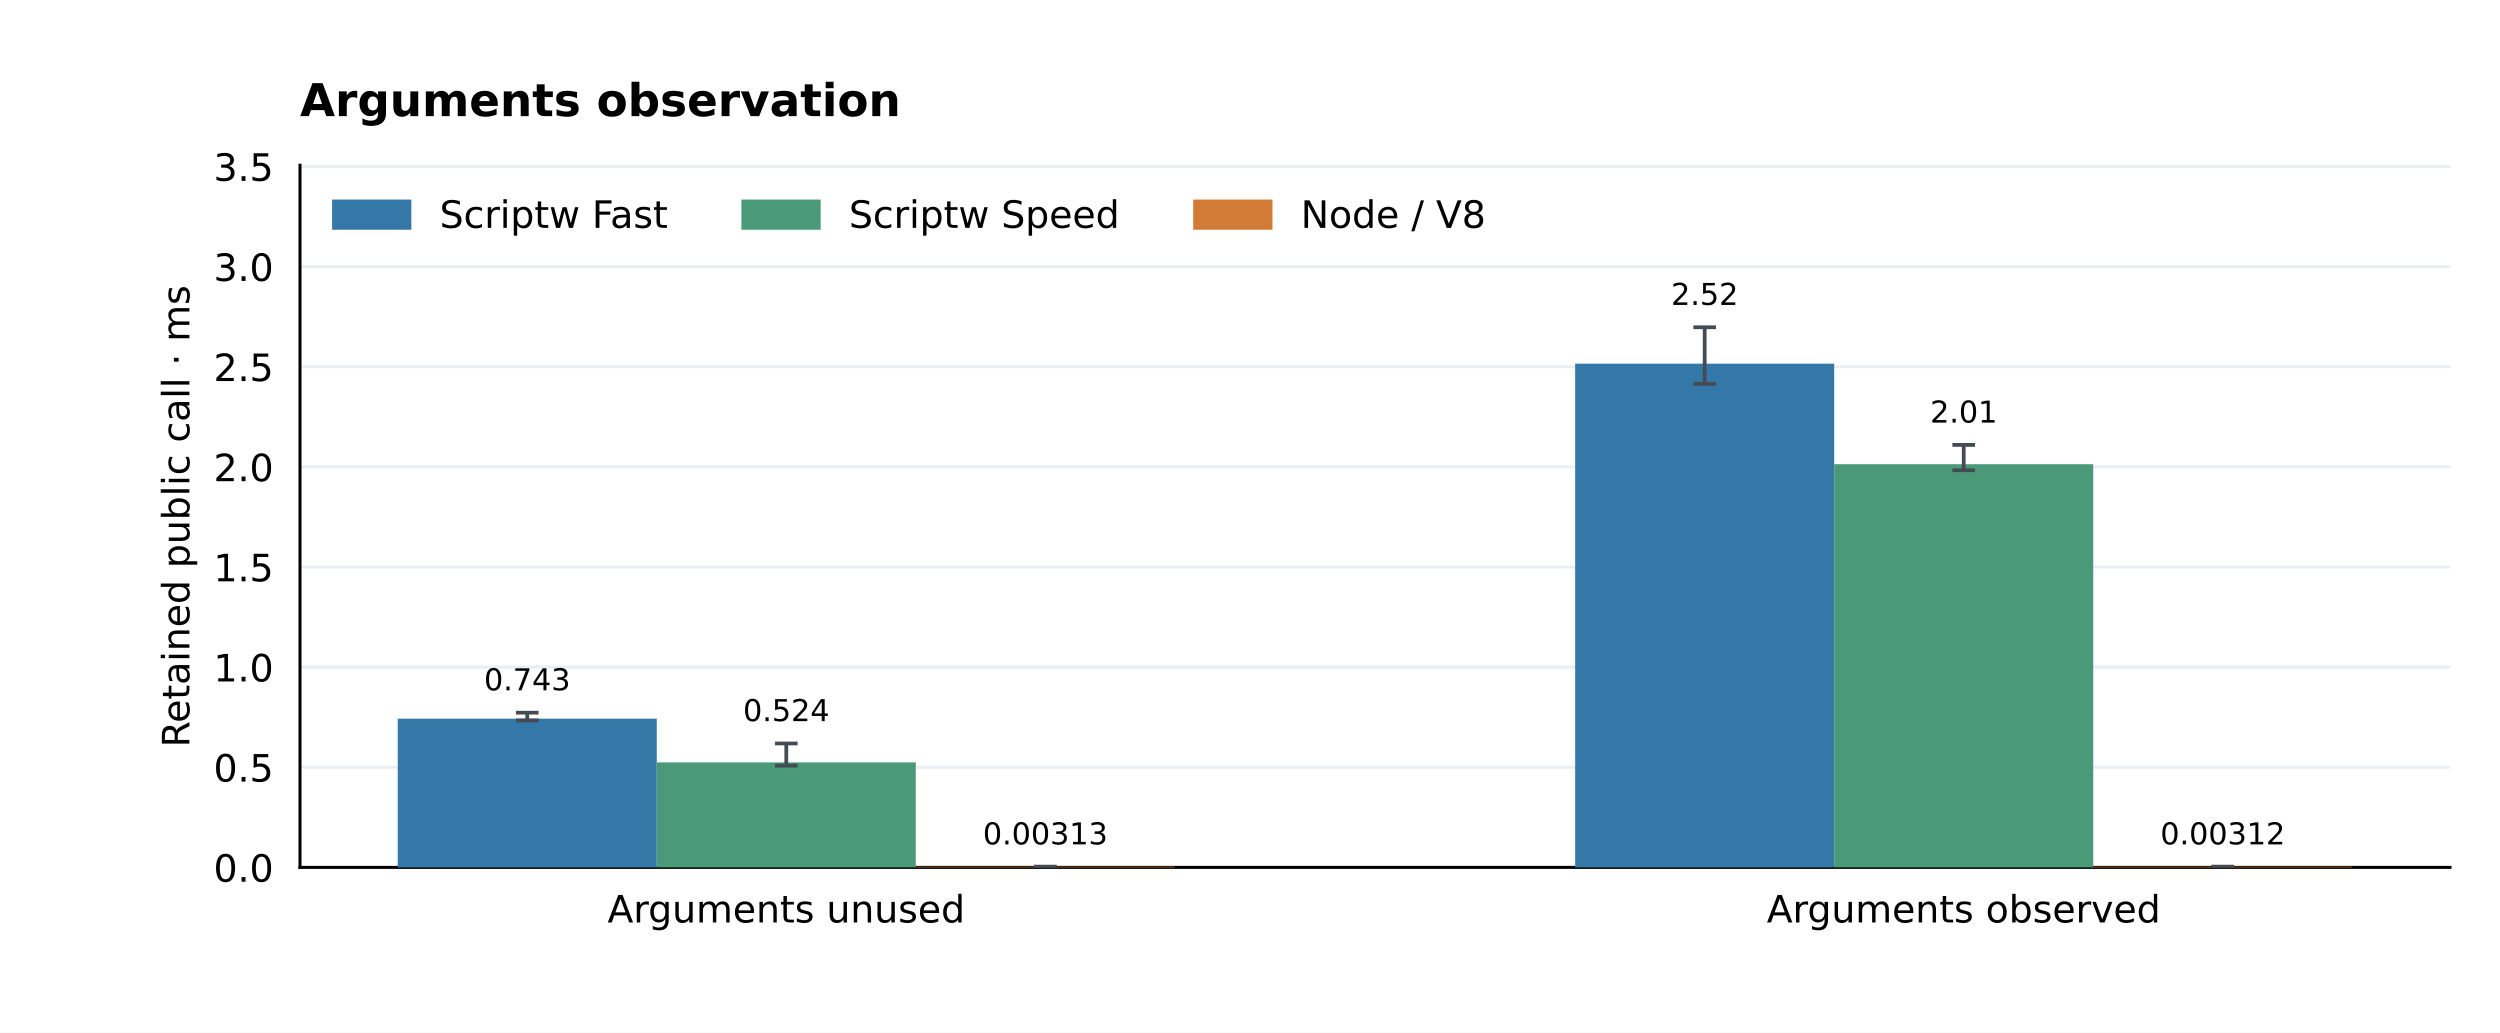
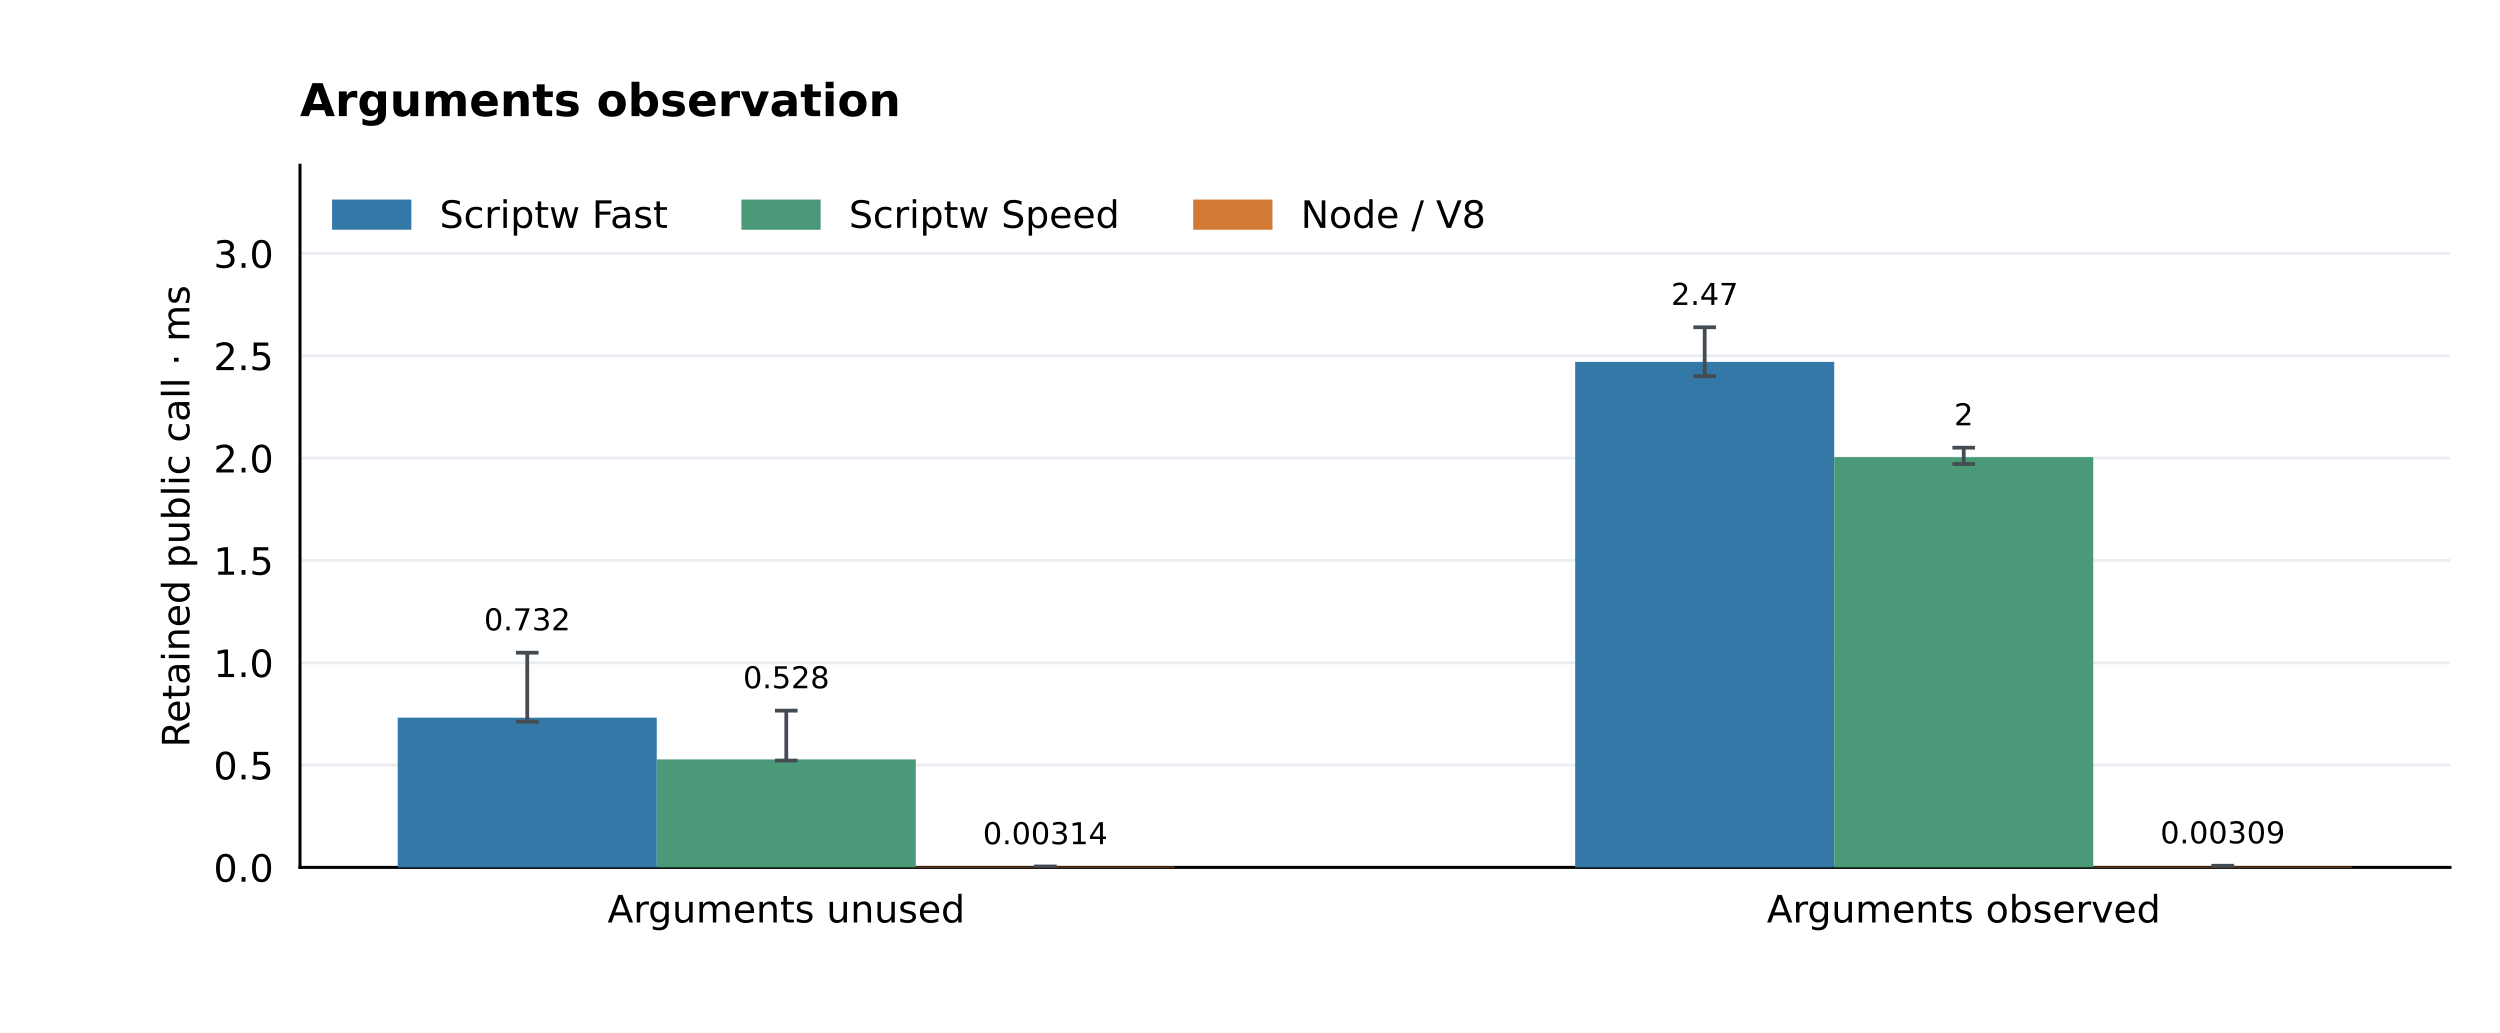
<svg xmlns="http://www.w3.org/2000/svg" xmlns:xlink="http://www.w3.org/1999/xlink" width="662.4pt" height="273.6pt" viewBox="0 0 662.4 273.6" version="1.1">
  <defs>
    <style type="text/css">*{stroke-linejoin: round; stroke-linecap: butt}</style>
  </defs>
  <g id="figure_1">
    <g id="patch_1">
      <path d="M 0 273.6 L 662.4 273.6 L 662.4 0 L 0 0 z " style="fill: #ffffff" />
    </g>
    <g id="axes_1">
      <g id="patch_2">
        <path d="M 79.488 229.824 L 649.152 229.824 L 649.152 43.776 L 79.488 43.776 z " style="fill: #ffffff" />
      </g>
      <g id="matplotlib.axis_1">
        <g id="xtick_1">
          <g id="line2d_1" />
          <g id="text_1">
            <text style="font-size: 10px; font-family: 'DejaVu Sans'; text-anchor: middle" x="208.333" y="244.422" transform="rotate(-0 208.3331 244.4224)">Arguments unused</text>
          </g>
        </g>
        <g id="xtick_2">
          <g id="line2d_2" />
          <g id="text_2">
            <text style="font-size: 10px; font-family: 'DejaVu Sans'; text-anchor: middle" x="520.307" y="244.422" transform="rotate(-0 520.3069 244.4224)">Arguments observed</text>
          </g>
        </g>
      </g>
      <g id="matplotlib.axis_2">
        <g id="ytick_1">
          <g id="line2d_3">
            <path d="M 79.488 229.824 L 649.152 229.824 " clip-path="url(#p1d729bc3f9)" style="fill: none; stroke: #eaeef2; stroke-width: 0.8; stroke-linecap: square" />
          </g>
          <g id="line2d_4" />
          <g id="text_3">
            <text style="font-size: 10px; font-family: 'DejaVu Sans'; text-anchor: end" x="72.488" y="233.623" transform="rotate(-0 72.488 233.6228)">0.0</text>
          </g>
        </g>
        <g id="ytick_2">
          <g id="line2d_5">
-             <path d="M 79.488 203.294 L 649.152 203.294 " clip-path="url(#p1d729bc3f9)" style="fill: none; stroke: #eaeef2; stroke-width: 0.8; stroke-linecap: square" />
+             <path d="M 79.488 202.713 L 649.152 202.713 " clip-path="url(#p1d729bc3f9)" style="fill: none; stroke: #eaeef2; stroke-width: 0.8; stroke-linecap: square" />
          </g>
          <g id="line2d_6" />
          <g id="text_4">
-             <text style="font-size: 10px; font-family: 'DejaVu Sans'; text-anchor: end" x="72.488" y="207.093" transform="rotate(-0 72.488 207.0931)">0.5</text>
+             <text style="font-size: 10px; font-family: 'DejaVu Sans'; text-anchor: end" x="72.488" y="206.511" transform="rotate(-0 72.488 206.5114)">0.5</text>
          </g>
        </g>
        <g id="ytick_3">
          <g id="line2d_7">
-             <path d="M 79.488 176.765 L 649.152 176.765 " clip-path="url(#p1d729bc3f9)" style="fill: none; stroke: #eaeef2; stroke-width: 0.8; stroke-linecap: square" />
+             <path d="M 79.488 175.601 L 649.152 175.601 " clip-path="url(#p1d729bc3f9)" style="fill: none; stroke: #eaeef2; stroke-width: 0.8; stroke-linecap: square" />
          </g>
          <g id="line2d_8" />
          <g id="text_5">
-             <text style="font-size: 10px; font-family: 'DejaVu Sans'; text-anchor: end" x="72.488" y="180.563" transform="rotate(-0 72.488 180.5633)">1.0</text>
+             <text style="font-size: 10px; font-family: 'DejaVu Sans'; text-anchor: end" x="72.488" y="179.4" transform="rotate(-0 72.488 179.3999)">1.0</text>
          </g>
        </g>
        <g id="ytick_4">
          <g id="line2d_9">
-             <path d="M 79.488 150.235 L 649.152 150.235 " clip-path="url(#p1d729bc3f9)" style="fill: none; stroke: #eaeef2; stroke-width: 0.8; stroke-linecap: square" />
+             <path d="M 79.488 148.49 L 649.152 148.49 " clip-path="url(#p1d729bc3f9)" style="fill: none; stroke: #eaeef2; stroke-width: 0.8; stroke-linecap: square" />
          </g>
          <g id="line2d_10" />
          <g id="text_6">
-             <text style="font-size: 10px; font-family: 'DejaVu Sans'; text-anchor: end" x="72.488" y="154.034" transform="rotate(-0 72.488 154.0336)">1.5</text>
+             <text style="font-size: 10px; font-family: 'DejaVu Sans'; text-anchor: end" x="72.488" y="152.288" transform="rotate(-0 72.488 152.2884)">1.5</text>
          </g>
        </g>
        <g id="ytick_5">
          <g id="line2d_11">
-             <path d="M 79.488 123.705 L 649.152 123.705 " clip-path="url(#p1d729bc3f9)" style="fill: none; stroke: #eaeef2; stroke-width: 0.8; stroke-linecap: square" />
+             <path d="M 79.488 121.378 L 649.152 121.378 " clip-path="url(#p1d729bc3f9)" style="fill: none; stroke: #eaeef2; stroke-width: 0.8; stroke-linecap: square" />
          </g>
          <g id="line2d_12" />
          <g id="text_7">
-             <text style="font-size: 10px; font-family: 'DejaVu Sans'; text-anchor: end" x="72.488" y="127.504" transform="rotate(-0 72.488 127.5039)">2.0</text>
+             <text style="font-size: 10px; font-family: 'DejaVu Sans'; text-anchor: end" x="72.488" y="125.177" transform="rotate(-0 72.488 125.177)">2.0</text>
          </g>
        </g>
        <g id="ytick_6">
          <g id="line2d_13">
-             <path d="M 79.488 97.175 L 649.152 97.175 " clip-path="url(#p1d729bc3f9)" style="fill: none; stroke: #eaeef2; stroke-width: 0.8; stroke-linecap: square" />
+             <path d="M 79.488 94.267 L 649.152 94.267 " clip-path="url(#p1d729bc3f9)" style="fill: none; stroke: #eaeef2; stroke-width: 0.8; stroke-linecap: square" />
          </g>
          <g id="line2d_14" />
          <g id="text_8">
-             <text style="font-size: 10px; font-family: 'DejaVu Sans'; text-anchor: end" x="72.488" y="100.974" transform="rotate(-0 72.488 100.9741)">2.5</text>
+             <text style="font-size: 10px; font-family: 'DejaVu Sans'; text-anchor: end" x="72.488" y="98.065" transform="rotate(-0 72.488 98.06549)">2.5</text>
          </g>
        </g>
        <g id="ytick_7">
          <g id="line2d_15">
-             <path d="M 79.488 70.646 L 649.152 70.646 " clip-path="url(#p1d729bc3f9)" style="fill: none; stroke: #eaeef2; stroke-width: 0.8; stroke-linecap: square" />
+             <path d="M 79.488 67.155 L 649.152 67.155 " clip-path="url(#p1d729bc3f9)" style="fill: none; stroke: #eaeef2; stroke-width: 0.8; stroke-linecap: square" />
          </g>
          <g id="line2d_16" />
          <g id="text_9">
-             <text style="font-size: 10px; font-family: 'DejaVu Sans'; text-anchor: end" x="72.488" y="74.444" transform="rotate(-0 72.488 74.44437)">3.0</text>
-           </g>
-         </g>
-         <g id="ytick_8">
-           <g id="line2d_17">
-             <path d="M 79.488 44.116 L 649.152 44.116 " clip-path="url(#p1d729bc3f9)" style="fill: none; stroke: #eaeef2; stroke-width: 0.8; stroke-linecap: square" />
-           </g>
-           <g id="line2d_18" />
-           <g id="text_10">
-             <text style="font-size: 10px; font-family: 'DejaVu Sans'; text-anchor: end" x="72.488" y="47.915" transform="rotate(-0 72.488 47.91463)">3.5</text>
-           </g>
-         </g>
-         <g id="text_11">
+             <text style="font-size: 10px; font-family: 'DejaVu Sans'; text-anchor: end" x="72.488" y="70.954" transform="rotate(-0 72.488 70.95402)">3.0</text>
+           </g>
+         </g>
+         <g id="text_10">
          <text style="font-size: 10px; font-family: 'DejaVu Sans'; text-anchor: middle" x="50.183" y="136.8" transform="rotate(-90 50.18253 136.8)">Retained public call · ms</text>
        </g>
      </g>
      <g id="patch_3">
        <path d="M 79.488 229.824 L 79.488 43.776 " style="fill: none; stroke: #000000; stroke-width: 0.8; stroke-linejoin: miter; stroke-linecap: square" />
      </g>
      <g id="patch_4">
        <path d="M 79.488 229.824 L 649.152 229.824 " style="fill: none; stroke: #000000; stroke-width: 0.8; stroke-linejoin: miter; stroke-linecap: square" />
      </g>
      <g id="patch_5">
-         <path d="M 105.382 229.824 L 174.016 229.824 L 174.016 190.421 L 105.382 190.421 z " clip-path="url(#p1d729bc3f9)" style="fill: #3478a8" />
+         <path d="M 105.382 229.824 L 174.016 229.824 L 174.016 190.16 L 105.382 190.16 z " clip-path="url(#p1d729bc3f9)" style="fill: #3478a8" />
+       </g>
+       <g id="text_11">
+         <text style="font-size: 8px; font-family: 'DejaVu Sans'; text-anchor: middle" x="139.699" y="167.014" transform="rotate(-0 139.6989 167.0144)">0.732</text>
+       </g>
+       <g id="patch_6">
+         <path d="M 417.356 229.824 L 485.99 229.824 L 485.99 95.886 L 417.356 95.886 z " clip-path="url(#p1d729bc3f9)" style="fill: #3478a8" />
      </g>
      <g id="text_12">
-         <text style="font-size: 8px; font-family: 'DejaVu Sans'; text-anchor: middle" x="139.699" y="182.908" transform="rotate(-0 139.6989 182.9085)">0.743</text>
-       </g>
-       <g id="patch_6">
-         <path d="M 417.356 229.824 L 485.99 229.824 L 485.99 96.352 L 417.356 96.352 z " clip-path="url(#p1d729bc3f9)" style="fill: #3478a8" />
+         <text style="font-size: 8px; font-family: 'DejaVu Sans'; text-anchor: middle" x="451.673" y="80.788" transform="rotate(-0 451.6726 80.78828)">2.47</text>
+       </g>
+       <g id="patch_7">
+         <path d="M 174.016 229.824 L 242.65 229.824 L 242.65 201.218 L 174.016 201.218 z " clip-path="url(#p1d729bc3f9)" style="fill: #4a9a79" />
      </g>
      <g id="text_13">
-         <text style="font-size: 8px; font-family: 'DejaVu Sans'; text-anchor: middle" x="451.673" y="80.788" transform="rotate(-0 451.6726 80.78828)">2.52</text>
-       </g>
-       <g id="patch_7">
-         <path d="M 174.016 229.824 L 242.65 229.824 L 242.65 202.004 L 174.016 202.004 z " clip-path="url(#p1d729bc3f9)" style="fill: #4a9a79" />
+         <text style="font-size: 8px; font-family: 'DejaVu Sans'; text-anchor: middle" x="208.333" y="182.367" transform="rotate(-0 208.3331 182.367)">0.528</text>
+       </g>
+       <g id="patch_8">
+         <path d="M 485.99 229.824 L 554.624 229.824 L 554.624 121.121 L 485.99 121.121 z " clip-path="url(#p1d729bc3f9)" style="fill: #4a9a79" />
      </g>
      <g id="text_14">
-         <text style="font-size: 8px; font-family: 'DejaVu Sans'; text-anchor: middle" x="208.333" y="191.069" transform="rotate(-0 208.3331 191.0686)">0.524</text>
-       </g>
-       <g id="patch_8">
-         <path d="M 485.99 229.824 L 554.624 229.824 L 554.624 123 L 485.99 123 z " clip-path="url(#p1d729bc3f9)" style="fill: #4a9a79" />
+         <text style="font-size: 8px; font-family: 'DejaVu Sans'; text-anchor: middle" x="520.307" y="112.69" transform="rotate(-0 520.3069 112.6897)">2</text>
+       </g>
+       <g id="patch_9">
+         <path d="M 242.65 229.824 L 311.284 229.824 L 311.284 229.654 L 242.65 229.654 z " clip-path="url(#p1d729bc3f9)" style="fill: #d17b36" />
      </g>
      <g id="text_15">
-         <text style="font-size: 8px; font-family: 'DejaVu Sans'; text-anchor: middle" x="520.307" y="111.963" transform="rotate(-0 520.3069 111.9632)">2.01</text>
-       </g>
-       <g id="patch_9">
-         <path d="M 242.65 229.824 L 311.284 229.824 L 311.284 229.658 L 242.65 229.658 z " clip-path="url(#p1d729bc3f9)" style="fill: #d17b36" />
+         <text style="font-size: 8px; font-family: 'DejaVu Sans'; text-anchor: middle" x="276.967" y="223.683" transform="rotate(-0 276.9674 223.6827)">0.00314</text>
+       </g>
+       <g id="patch_10">
+         <path d="M 554.624 229.824 L 623.258 229.824 L 623.258 229.657 L 554.624 229.657 z " clip-path="url(#p1d729bc3f9)" style="fill: #d17b36" />
      </g>
      <g id="text_16">
-         <text style="font-size: 8px; font-family: 'DejaVu Sans'; text-anchor: middle" x="276.967" y="223.731" transform="rotate(-0 276.9674 223.731)">0.00313</text>
-       </g>
-       <g id="patch_10">
-         <path d="M 554.624 229.824 L 623.258 229.824 L 623.258 229.658 L 554.624 229.658 z " clip-path="url(#p1d729bc3f9)" style="fill: #d17b36" />
+         <text style="font-size: 8px; font-family: 'DejaVu Sans'; text-anchor: middle" x="588.941" y="223.465" transform="rotate(-0 588.9411 223.4654)">0.00309</text>
      </g>
      <g id="text_17">
-         <text style="font-size: 8px; font-family: 'DejaVu Sans'; text-anchor: middle" x="588.941" y="223.728" transform="rotate(-0 588.9411 223.7278)">0.00312</text>
-       </g>
-       <g id="text_18">
        <text style="font-weight: 700; font-size: 12px; font-family: 'DejaVu Sans'; text-anchor: start" x="79.488" y="30.776" transform="rotate(-0 79.488 30.776)">Arguments observation</text>
      </g>
      <g id="LineCollection_1">
-         <path d="M 139.699 190.886 L 139.699 188.83 " clip-path="url(#p1d729bc3f9)" style="fill: none; stroke: #444b52" />
-       </g>
-       <g id="line2d_19">
+         <path d="M 139.699 191.226 L 139.699 172.936 " clip-path="url(#p1d729bc3f9)" style="fill: none; stroke: #444b52" />
+       </g>
+       <g id="line2d_17">
        <defs>
          <path id="me3ca2cfee7" d="M 3 0 L -3 -0 " style="stroke: #444b52" />
        </defs>
        <g clip-path="url(#p1d729bc3f9)">
-           <use xlink:href="#me3ca2cfee7" x="139.699" y="190.886" style="fill: #1f77b4; stroke: #444b52" />
+           <use xlink:href="#me3ca2cfee7" x="139.699" y="191.226" style="fill: #1f77b4; stroke: #444b52" />
+         </g>
+       </g>
+       <g id="line2d_18">
+         <g clip-path="url(#p1d729bc3f9)">
+           <use xlink:href="#me3ca2cfee7" x="139.699" y="172.936" style="fill: #1f77b4; stroke: #444b52" />
+         </g>
+       </g>
+       <g id="LineCollection_2">
+         <path d="M 451.673 99.683 L 451.673 86.71 " clip-path="url(#p1d729bc3f9)" style="fill: none; stroke: #444b52" />
+       </g>
+       <g id="line2d_19">
+         <g clip-path="url(#p1d729bc3f9)">
+           <use xlink:href="#me3ca2cfee7" x="451.673" y="99.683" style="fill: #1f77b4; stroke: #444b52" />
        </g>
      </g>
      <g id="line2d_20">
        <g clip-path="url(#p1d729bc3f9)">
-           <use xlink:href="#me3ca2cfee7" x="139.699" y="188.83" style="fill: #1f77b4; stroke: #444b52" />
-         </g>
-       </g>
-       <g id="LineCollection_2">
-         <path d="M 451.673 101.702 L 451.673 86.71 " clip-path="url(#p1d729bc3f9)" style="fill: none; stroke: #444b52" />
+           <use xlink:href="#me3ca2cfee7" x="451.673" y="86.71" style="fill: #1f77b4; stroke: #444b52" />
+         </g>
+       </g>
+       <g id="LineCollection_3">
+         <path d="M 208.333 201.517 L 208.333 188.289 " clip-path="url(#p1d729bc3f9)" style="fill: none; stroke: #444b52" />
      </g>
      <g id="line2d_21">
        <g clip-path="url(#p1d729bc3f9)">
-           <use xlink:href="#me3ca2cfee7" x="451.673" y="101.702" style="fill: #1f77b4; stroke: #444b52" />
+           <use xlink:href="#me3ca2cfee7" x="208.333" y="201.517" style="fill: #1f77b4; stroke: #444b52" />
        </g>
      </g>
      <g id="line2d_22">
        <g clip-path="url(#p1d729bc3f9)">
-           <use xlink:href="#me3ca2cfee7" x="451.673" y="86.71" style="fill: #1f77b4; stroke: #444b52" />
-         </g>
-       </g>
-       <g id="LineCollection_3">
-         <path d="M 208.333 202.866 L 208.333 196.99 " clip-path="url(#p1d729bc3f9)" style="fill: none; stroke: #444b52" />
+           <use xlink:href="#me3ca2cfee7" x="208.333" y="188.289" style="fill: #1f77b4; stroke: #444b52" />
+         </g>
+       </g>
+       <g id="LineCollection_4">
+         <path d="M 520.307 122.94 L 520.307 118.612 " clip-path="url(#p1d729bc3f9)" style="fill: none; stroke: #444b52" />
      </g>
      <g id="line2d_23">
        <g clip-path="url(#p1d729bc3f9)">
-           <use xlink:href="#me3ca2cfee7" x="208.333" y="202.866" style="fill: #1f77b4; stroke: #444b52" />
+           <use xlink:href="#me3ca2cfee7" x="520.307" y="122.94" style="fill: #1f77b4; stroke: #444b52" />
        </g>
      </g>
      <g id="line2d_24">
        <g clip-path="url(#p1d729bc3f9)">
-           <use xlink:href="#me3ca2cfee7" x="208.333" y="196.99" style="fill: #1f77b4; stroke: #444b52" />
-         </g>
-       </g>
-       <g id="LineCollection_4">
-         <path d="M 520.307 124.603 L 520.307 117.885 " clip-path="url(#p1d729bc3f9)" style="fill: none; stroke: #444b52" />
+           <use xlink:href="#me3ca2cfee7" x="520.307" y="118.612" style="fill: #1f77b4; stroke: #444b52" />
+         </g>
+       </g>
+       <g id="LineCollection_5">
+         <path d="M 276.967 229.658 L 276.967 229.605 " clip-path="url(#p1d729bc3f9)" style="fill: none; stroke: #444b52" />
      </g>
      <g id="line2d_25">
        <g clip-path="url(#p1d729bc3f9)">
-           <use xlink:href="#me3ca2cfee7" x="520.307" y="124.603" style="fill: #1f77b4; stroke: #444b52" />
+           <use xlink:href="#me3ca2cfee7" x="276.967" y="229.658" style="fill: #1f77b4; stroke: #444b52" />
        </g>
      </g>
      <g id="line2d_26">
        <g clip-path="url(#p1d729bc3f9)">
-           <use xlink:href="#me3ca2cfee7" x="520.307" y="117.885" style="fill: #1f77b4; stroke: #444b52" />
-         </g>
-       </g>
-       <g id="LineCollection_5">
-         <path d="M 276.967 229.661 L 276.967 229.653 " clip-path="url(#p1d729bc3f9)" style="fill: none; stroke: #444b52" />
+           <use xlink:href="#me3ca2cfee7" x="276.967" y="229.605" style="fill: #1f77b4; stroke: #444b52" />
+         </g>
+       </g>
+       <g id="LineCollection_6">
+         <path d="M 588.941 229.66 L 588.941 229.387 " clip-path="url(#p1d729bc3f9)" style="fill: none; stroke: #444b52" />
      </g>
      <g id="line2d_27">
        <g clip-path="url(#p1d729bc3f9)">
-           <use xlink:href="#me3ca2cfee7" x="276.967" y="229.661" style="fill: #1f77b4; stroke: #444b52" />
+           <use xlink:href="#me3ca2cfee7" x="588.941" y="229.66" style="fill: #1f77b4; stroke: #444b52" />
        </g>
      </g>
      <g id="line2d_28">
        <g clip-path="url(#p1d729bc3f9)">
-           <use xlink:href="#me3ca2cfee7" x="276.967" y="229.653" style="fill: #1f77b4; stroke: #444b52" />
-         </g>
-       </g>
-       <g id="LineCollection_6">
-         <path d="M 588.941 229.663 L 588.941 229.65 " clip-path="url(#p1d729bc3f9)" style="fill: none; stroke: #444b52" />
-       </g>
-       <g id="line2d_29">
-         <g clip-path="url(#p1d729bc3f9)">
-           <use xlink:href="#me3ca2cfee7" x="588.941" y="229.663" style="fill: #1f77b4; stroke: #444b52" />
-         </g>
-       </g>
-       <g id="line2d_30">
-         <g clip-path="url(#p1d729bc3f9)">
-           <use xlink:href="#me3ca2cfee7" x="588.941" y="229.65" style="fill: #1f77b4; stroke: #444b52" />
+           <use xlink:href="#me3ca2cfee7" x="588.941" y="229.387" style="fill: #1f77b4; stroke: #444b52" />
        </g>
      </g>
      <g id="legend_1">
        <g id="patch_11">
          <path d="M 88.488 60.374 L 108.488 60.374 L 108.488 53.374 L 88.488 53.374 z " style="fill: #3478a8; stroke: #3478a8; stroke-linejoin: miter" />
        </g>
-         <g id="text_19">
+         <g id="text_18">
          <text style="font-size: 10px; font-family: 'DejaVu Sans'; text-anchor: start" x="116.488" y="60.374" transform="rotate(-0 116.488 60.37444)">Scriptw Fast</text>
        </g>
        <g id="patch_12">
          <path d="M 196.941 60.374 L 216.941 60.374 L 216.941 53.374 L 196.941 53.374 z " style="fill: #4a9a79; stroke: #4a9a79; stroke-linejoin: miter" />
        </g>
-         <g id="text_20">
+         <g id="text_19">
          <text style="font-size: 10px; font-family: 'DejaVu Sans'; text-anchor: start" x="224.941" y="60.374" transform="rotate(-0 224.9411 60.37444)">Scriptw Speed</text>
        </g>
        <g id="patch_13">
          <path d="M 316.654 60.374 L 336.654 60.374 L 336.654 53.374 L 316.654 53.374 z " style="fill: #d17b36; stroke: #d17b36; stroke-linejoin: miter" />
        </g>
-         <g id="text_21">
+         <g id="text_20">
          <text style="font-size: 10px; font-family: 'DejaVu Sans'; text-anchor: start" x="344.654" y="60.374" transform="rotate(-0 344.6536 60.37444)">Node / V8</text>
        </g>
      </g>
    </g>
  </g>
  <defs>
    <clipPath id="p1d729bc3f9">
      <rect x="79.488" y="43.776" width="569.664" height="186.048" />
    </clipPath>
  </defs>
</svg>
